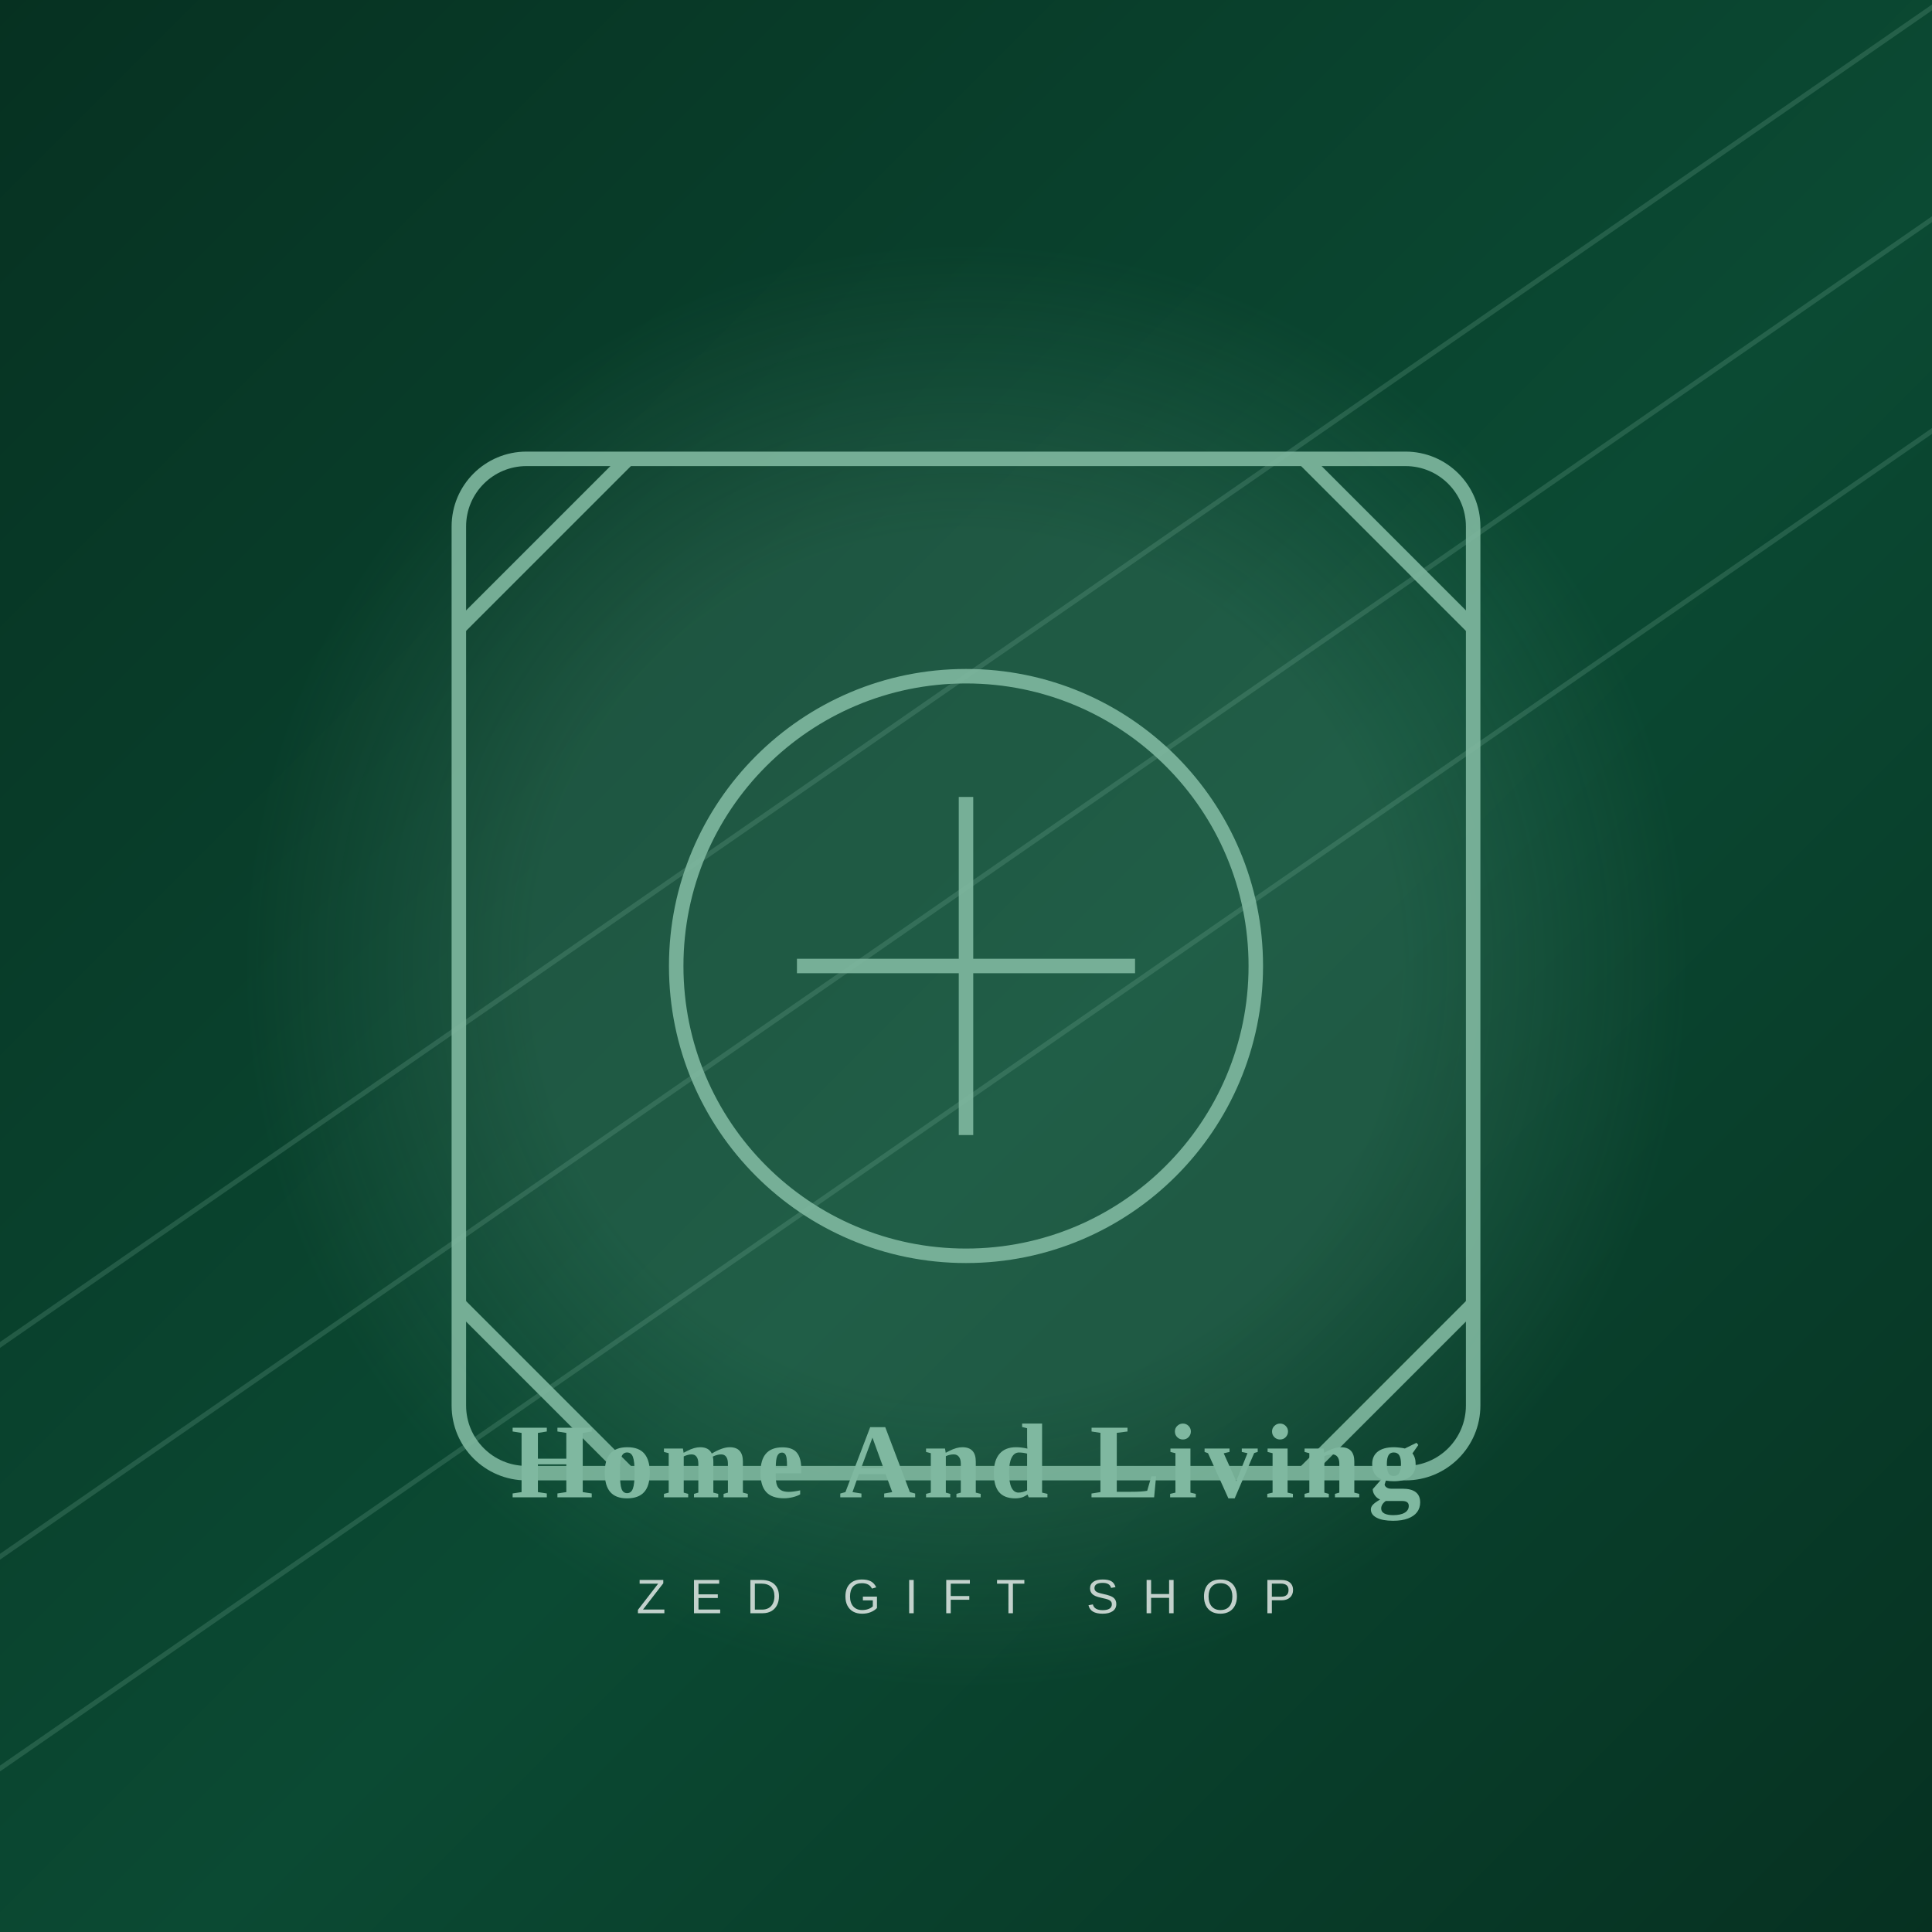
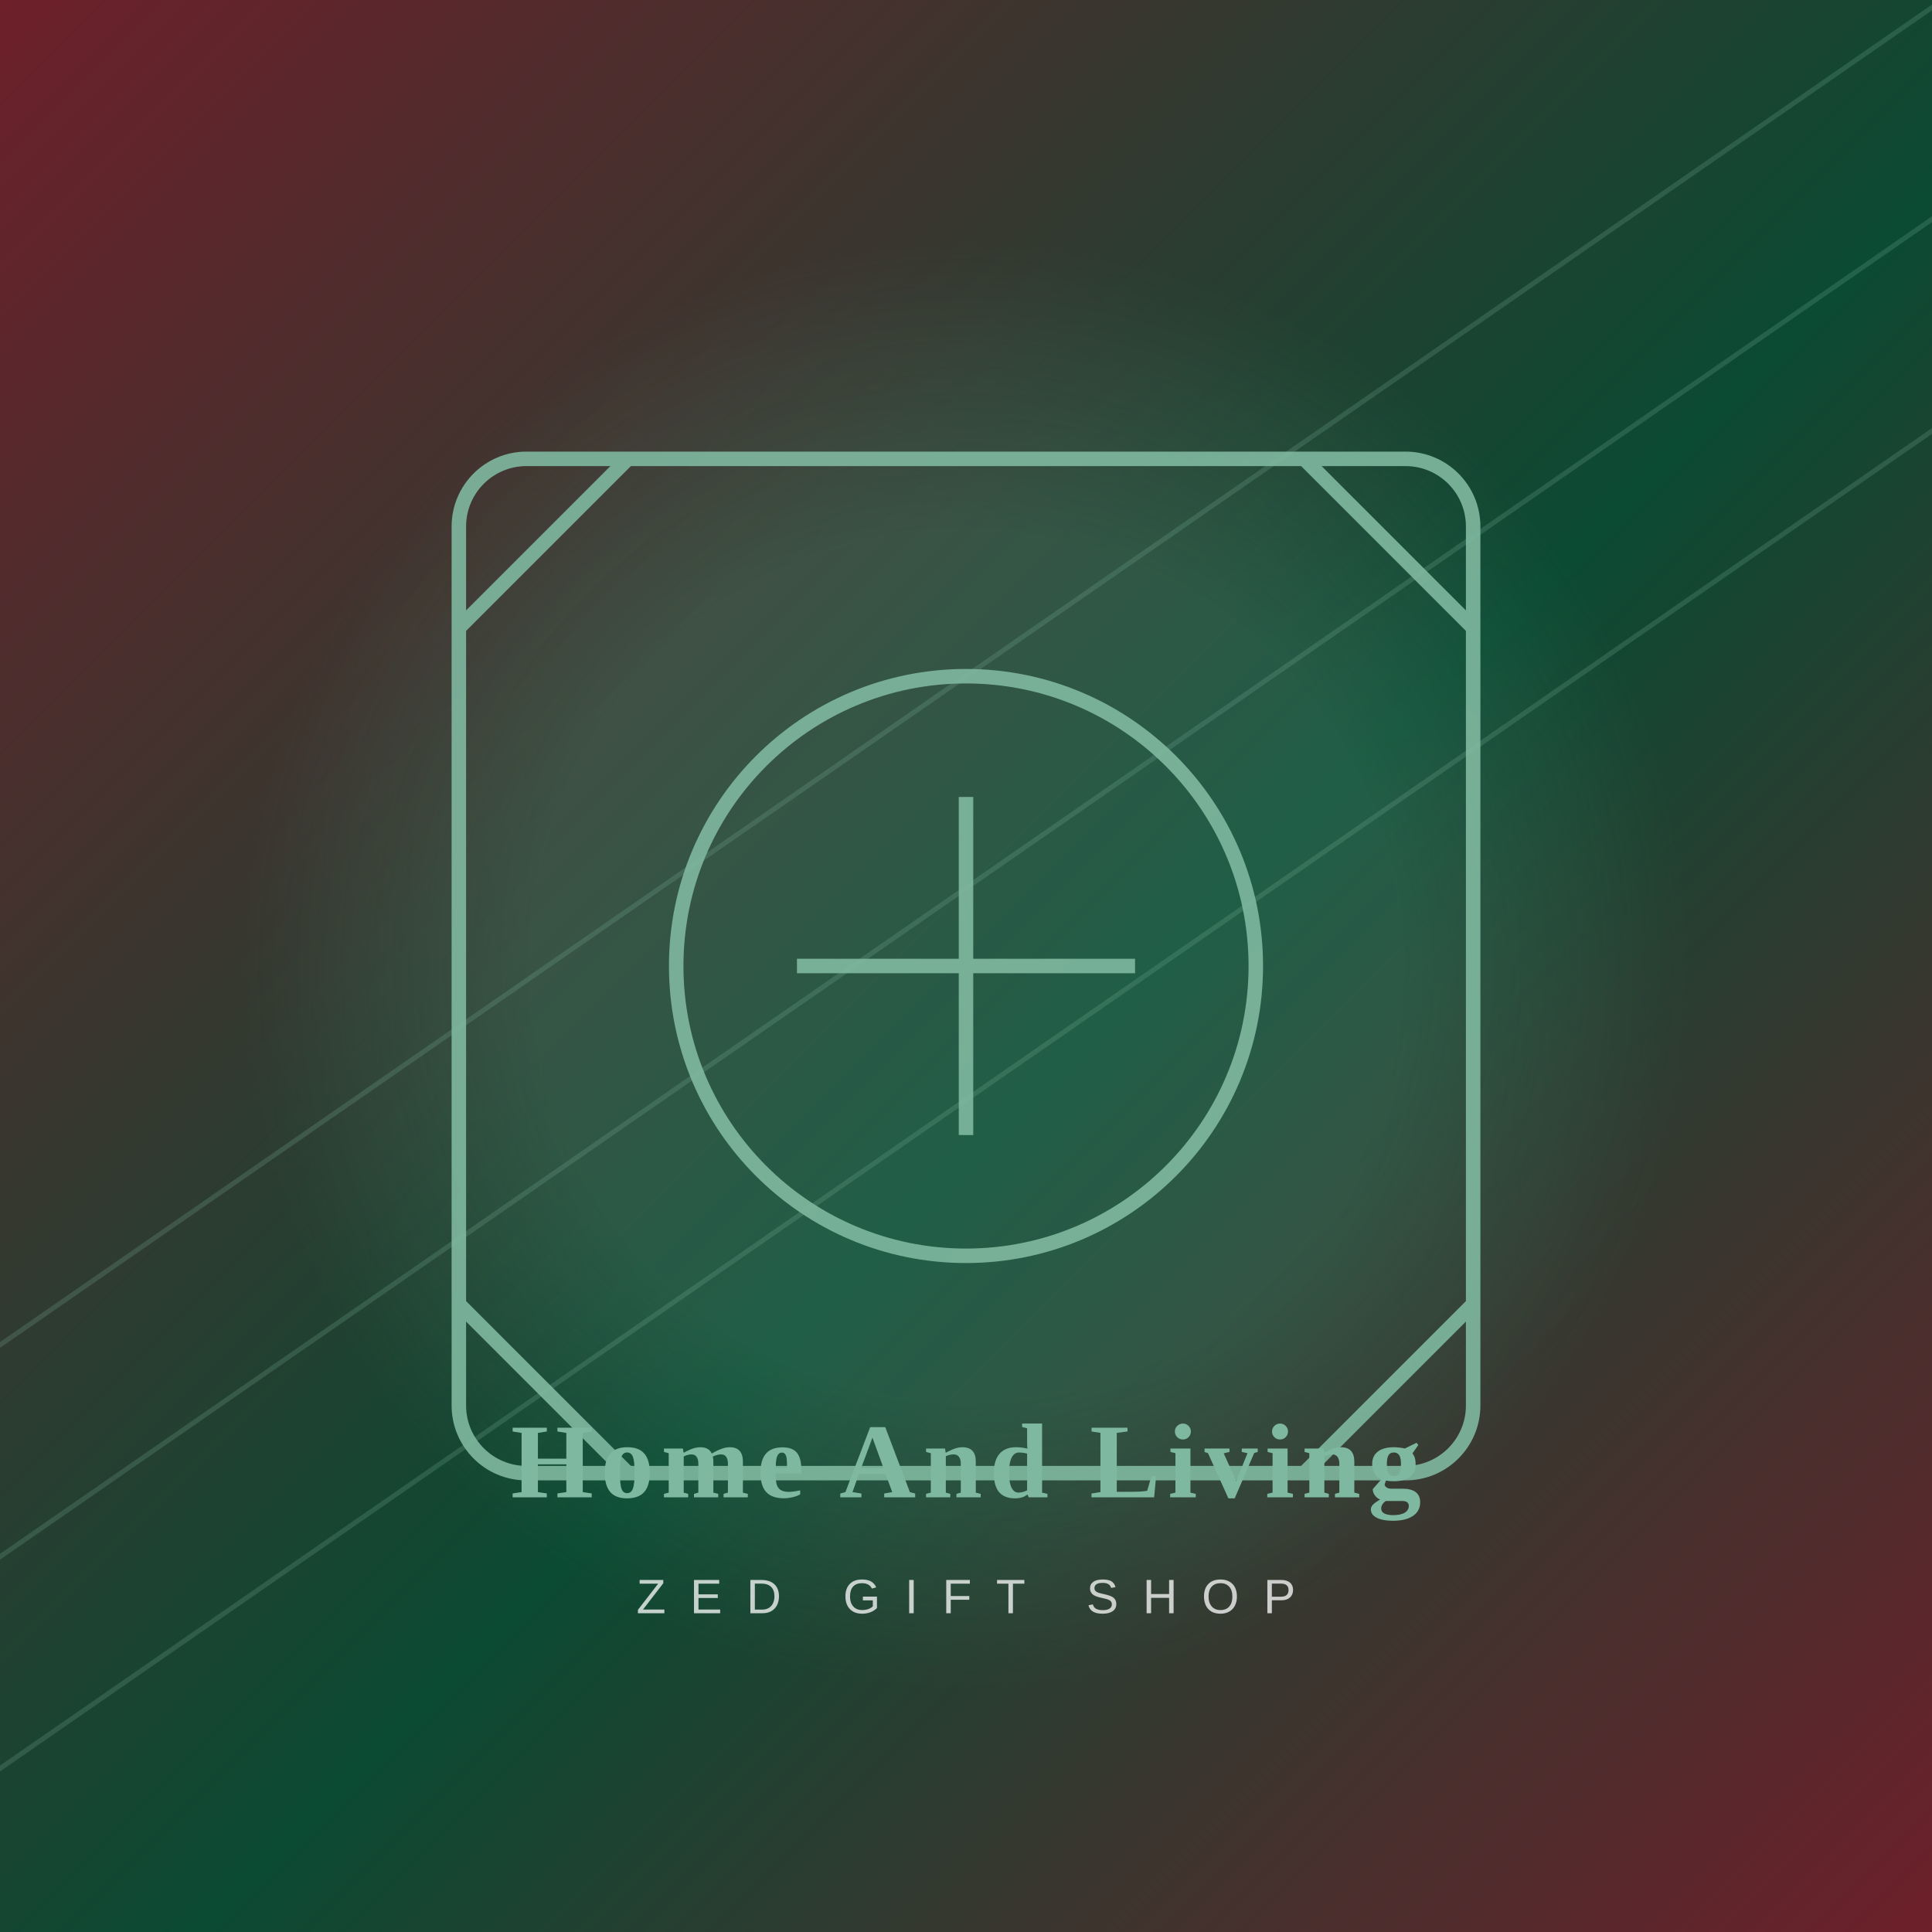
<svg xmlns="http://www.w3.org/2000/svg" width="800" height="800" viewBox="0 0 800 800">
  <defs>
    <linearGradient id="bg" x1="0" y1="0" x2="1" y2="1">
-       <stop offset="0" stop-color="#063121" />
+       <stop offset="0" stop-color="#6E1F2A" />
      <stop offset="0.55" stop-color="#0b4a33" />
-       <stop offset="1" stop-color="#063121" />
+       <stop offset="1" stop-color="#6E1F2A" />
    </linearGradient>
    <radialGradient id="glow" cx="0.5" cy="0.5" r="0.5">
      <stop offset="0.6" stop-color="#7FB8A0" stop-opacity="0.18" />
      <stop offset="1" stop-color="#7FB8A0" stop-opacity="0" />
    </radialGradient>
  </defs>
  <rect width="800" height="800" fill="url(#bg)" />
  <circle cx="400" cy="400" r="300" fill="url(#glow)" />
  <g stroke="#7FB8A0" stroke-opacity="0.22" stroke-width="2">
    <path d="M-120 640 L920 -80" />
    <path d="M-80 700 L960 -20" />
    <path d="M-40 760 L1000 40" />
  </g>
  <g fill="none" stroke="#7FB8A0" stroke-width="6" opacity="0.9">
    <rect x="190" y="190" width="420" height="420" rx="28" />
    <path d="M260 190 L190 260 M540 190 L610 260 M260 610 L190 540 M540 610 L610 540" />
    <circle cx="400" cy="400" r="120" />
    <path d="M400 330 L400 470 M330 400 L470 400" />
  </g>
  <text x="400" y="620" text-anchor="middle" font-family="Georgia, 'Times New Roman', serif" font-size="44" font-weight="bold" letter-spacing="3" fill="#7FB8A0">Home And Living</text>
  <text x="400" y="668" text-anchor="middle" font-family="Arial, sans-serif" font-size="20" letter-spacing="10" fill="#ffffff" fill-opacity="0.75">ZED GIFT SHOP</text>
</svg>
